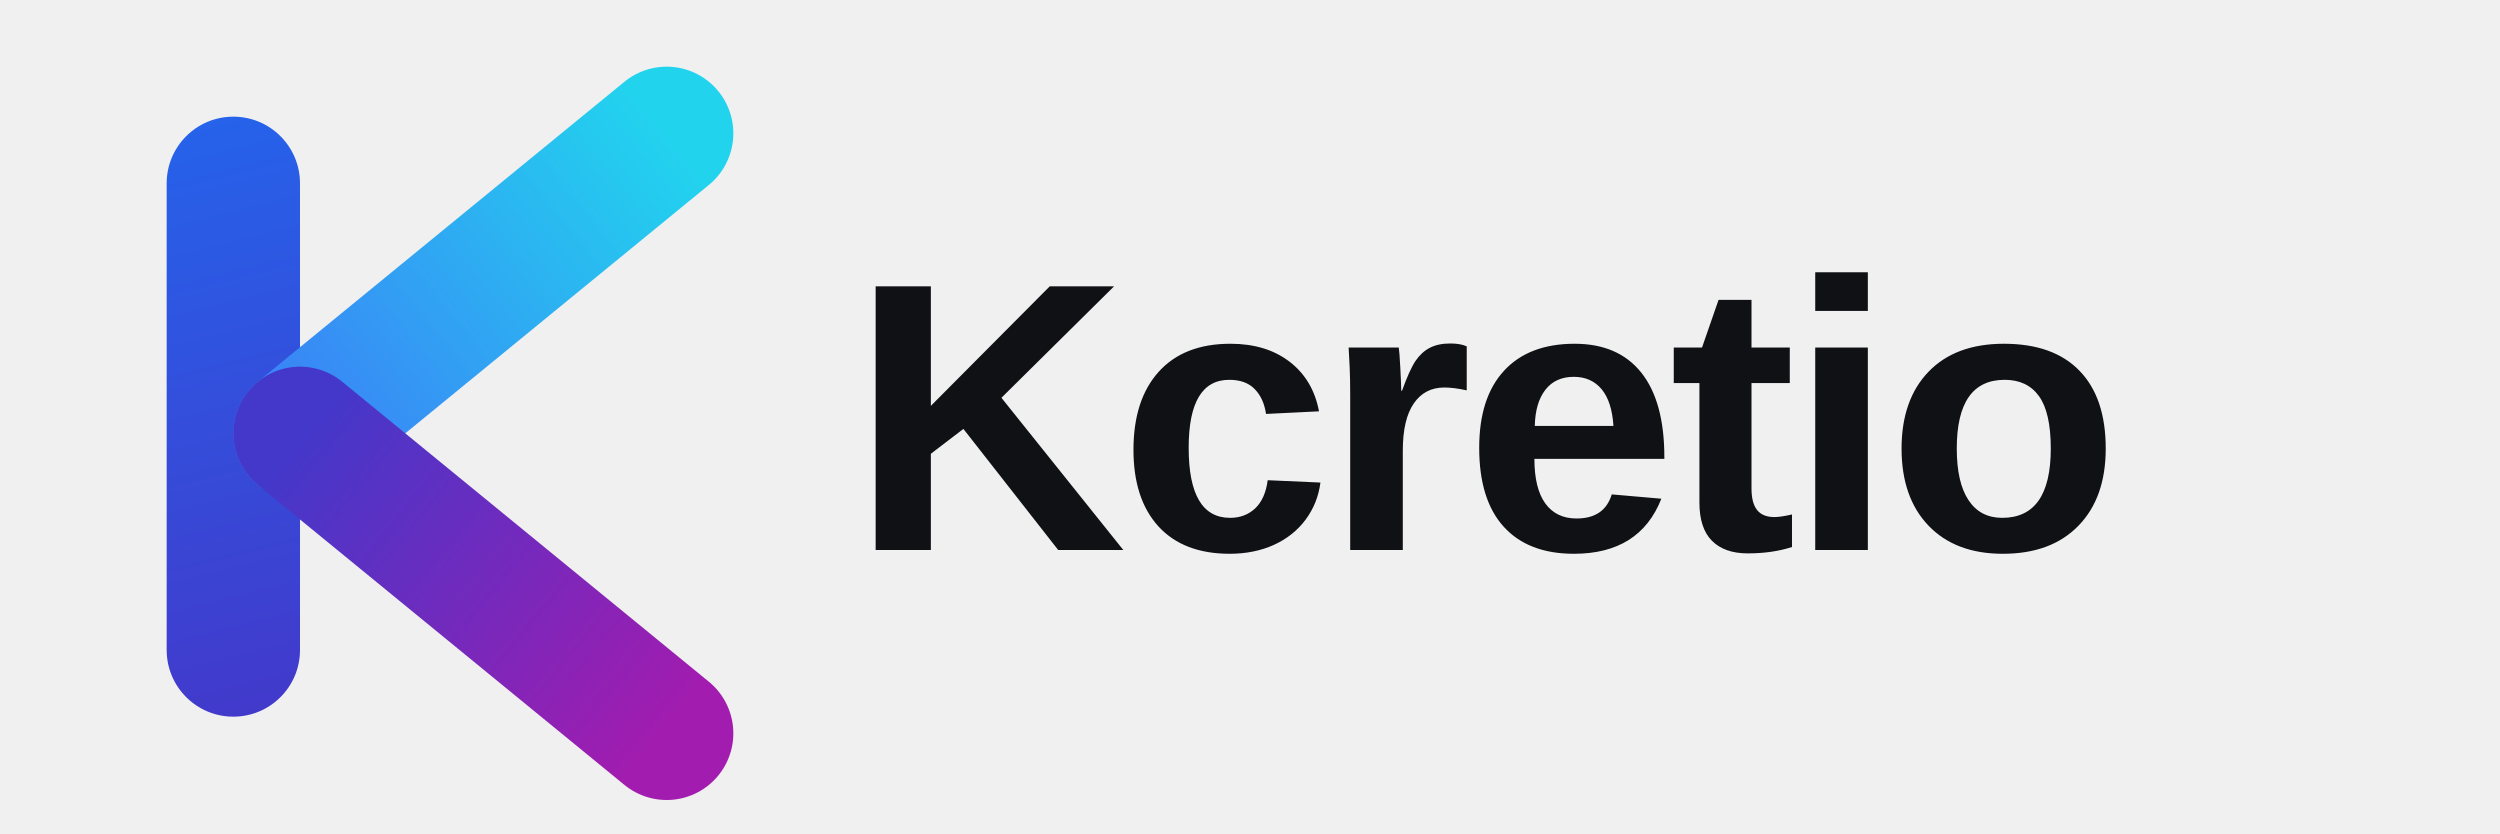
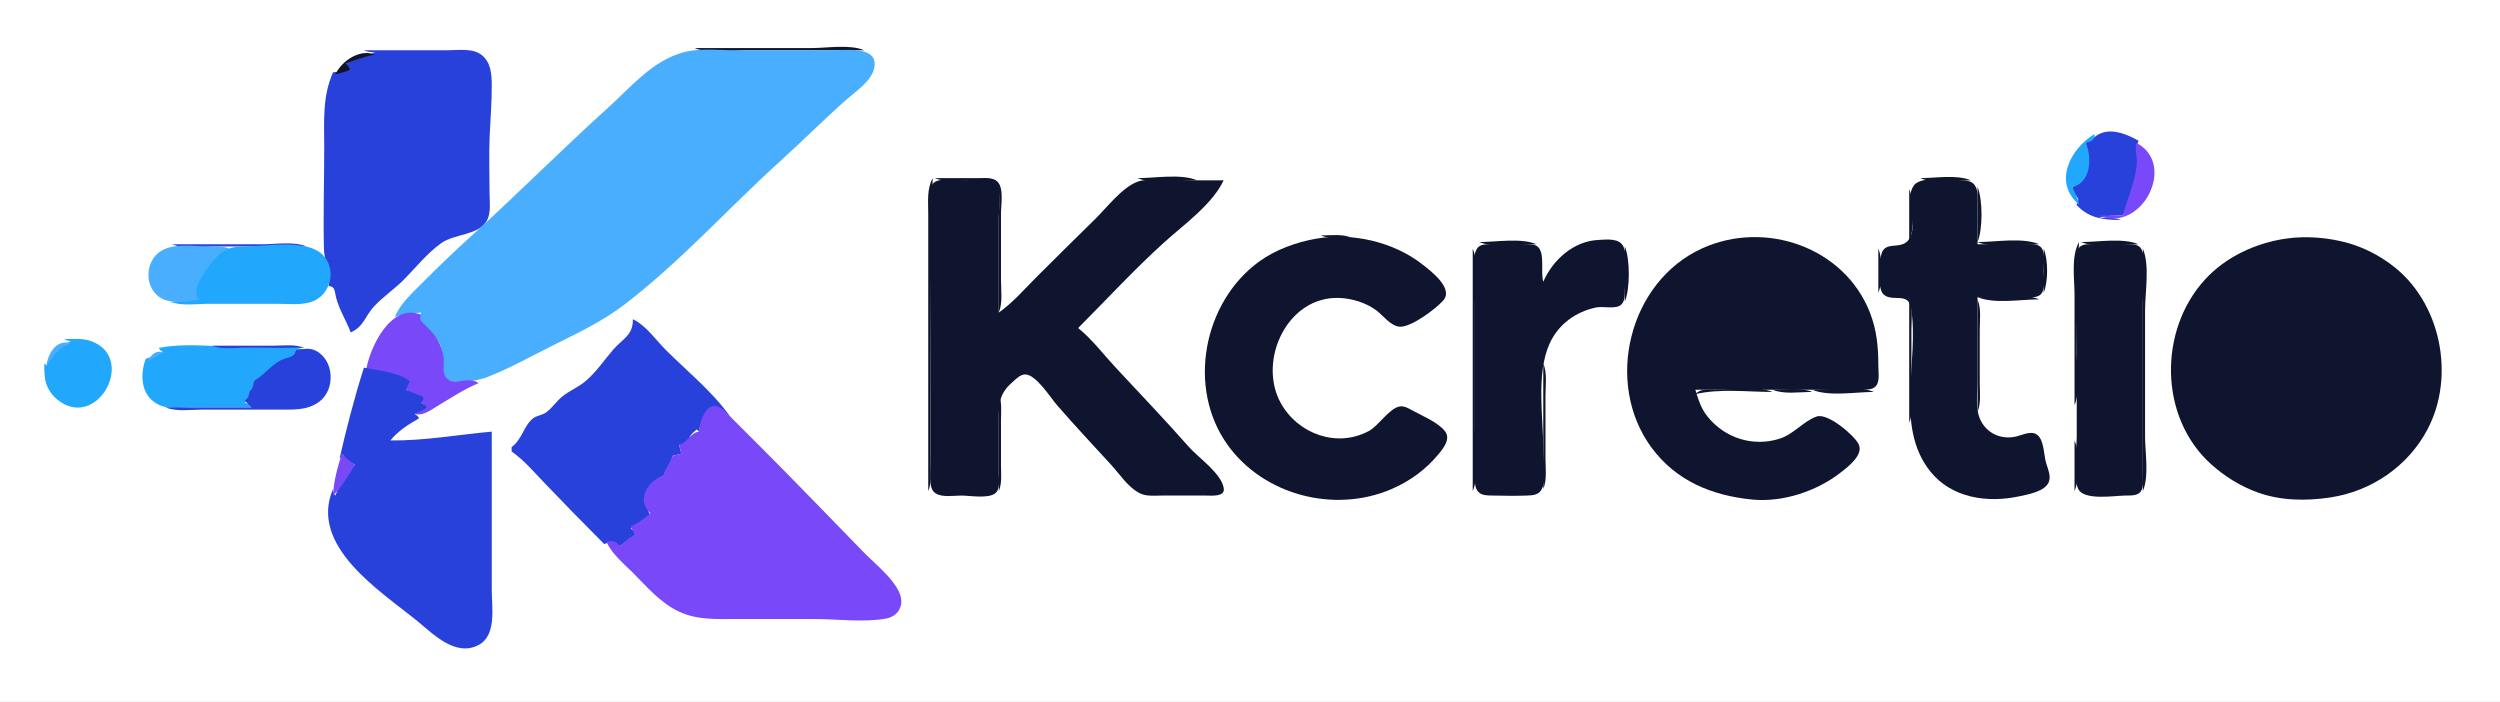
- <svg xmlns="http://www.w3.org/2000/svg" viewBox="0 0 300 100" fill="none">
-   <defs>
-     <linearGradient id="kcretio-bar" x1="20" y1="14" x2="38" y2="86" gradientUnits="userSpaceOnUse">
-       <stop offset="0" stop-color="#2563EB" />
-       <stop offset="1" stop-color="#4338CA" />
-     </linearGradient>
-     <linearGradient id="kcretio-upper" x1="36" y1="52" x2="80" y2="16" gradientUnits="userSpaceOnUse">
-       <stop offset="0" stop-color="#3B82F6" />
-       <stop offset="1" stop-color="#22D3EE" />
-     </linearGradient>
-     <linearGradient id="kcretio-lower" x1="36" y1="52" x2="80" y2="88" gradientUnits="userSpaceOnUse">
-       <stop offset="0" stop-color="#4338CA" />
-       <stop offset="1" stop-color="#A21CAF" />
-     </linearGradient>
-   </defs>
-   <rect x="20" y="14" width="16" height="72" rx="8" fill="url(#kcretio-bar)" />
-   <line x1="36" y1="52" x2="80" y2="16" stroke="url(#kcretio-upper)" stroke-width="16" stroke-linecap="round" />
-   <line x1="36" y1="52" x2="80" y2="88" stroke="url(#kcretio-lower)" stroke-width="16" stroke-linecap="round" />
-   <text x="102" y="66" font-family="Arial, Helvetica, sans-serif" font-weight="800" font-size="46" letter-spacing="-1" fill="#0F1115">Kcretio</text>
+ <svg xmlns="http://www.w3.org/2000/svg" viewBox="313.915 274.198 1134.095 318.114">
+   <path style="fill:#ffffff; stroke:none;" d="M313.915 274.198L313.915 592.312L1448.01 592.312L1448.01 274.198Z" />
+   <path style="fill:#10152f; stroke:none;" d="M629 296C635.678 298.802 645.784 297 653 297L706 297C699.322 294.198 689.216 296 682 296L629 296z" />
+   <path style="fill:#2941db; stroke:none;" d="M479 297C480.769 297.779 482.036 297.912 484 298L471 303L473 306L465 307C460.082 318.075 461 329.099 461 341C461 356.308 460.498 371.704 460.859 387C461.008 393.331 464.246 397.267 463 404C465.967 404 465.674 406.364 466.333 409C467.778 414.777 470.983 419.525 473 425C478.915 422.434 479.478 417.663 483.529 413.274C487.626 408.834 492.933 405.29 497.215 400.96C502.683 395.431 507.579 389.157 514.015 384.542C520.174 380.124 531.128 381.05 534.856 374.164C536.727 370.71 536 365.779 536 362C536.001 353.356 535.661 344.635 536.039 336C536.377 328.296 537.037 320.754 536.999 313C536.976 308.171 536.698 302.868 532.775 299.434C528.69 295.856 522.019 297 517 297L479 297z" />
+   <path style="fill:#48aefd; stroke:none;" d="M493 418C496.878 416.643 500.903 416.174 505 416C502.237 421.445 510.518 424.916 513.002 429.285C515.828 434.258 513.116 440.01 515.063 444.655C516.92 449.084 530.291 447.031 534 445.633C544.201 441.79 554.244 436.125 564 431.247C575.318 425.588 586.887 420.218 597 412.497C622.477 393.047 644.279 368.633 668 347.17C678.115 338.017 687.774 328.305 698 319.286C702.23 315.555 709.33 310.924 710.512 305.001C712.524 294.907 697.774 297 692 297L648 297C640.256 297 631.537 295.898 624 297.927C609.94 301.714 600.39 313.433 590 322.83C568.315 342.443 547.677 363.216 526 382.83C518.784 389.359 511.883 396.114 505 403C500.417 407.584 495.561 411.951 493 418z" />
+   <path style="fill:#10152f; stroke:none;" d="M466 308L473 306C472.339 304.603 472.036 304.186 471 303C475.369 301.544 479.408 299.679 484 299C477.071 296.175 468.925 301.861 466 308" />
+   <path style="fill:#2941db; stroke:none;" d="M1260 339C1262.48 346.213 1262.19 356.132 1254 359C1254 363.278 1258.3 363.167 1256 367L1255 366C1260.43 373.013 1267.65 373.999 1276 374C1272.84 372.673 1269.41 373 1266 373C1269.66 371.919 1273.2 372 1277 372C1279.85 364.514 1282.66 357.057 1283.53 349C1283.96 345.011 1282.66 341.977 1284 338C1279.06 335.308 1272.92 332.491 1267.18 334.563C1264.54 335.518 1262.58 337.838 1260 339z" />
+   <path style="fill:#21a8fc; stroke:none;" d="M1264 335C1253.16 341.682 1245.1 356.766 1257 367C1256.54 364.026 1255.17 361.748 1254 359C1262.34 357.265 1263.14 345.631 1260 339C1262.4 338.441 1264.61 337.679 1264 335z" />
+   <path style="fill:#7848f9; stroke:none;" d="M1283 339C1282.27 342.496 1283.6 345.51 1283.22 349C1282.35 357.144 1278.9 364.226 1277 372L1266 372C1285.55 380.202 1301.67 348.546 1283 339z" />
+   <path style="fill:#10152f; stroke:none;" d="M737 355C734.333 359.998 735 365.449 735 371L735 397L735 497C736.769 492.785 736 487.535 736 483L736 454C736 420.991 736.234 387.844 737 355z" />
+   <path style="fill:#10152f; stroke:none;" d="M738 355C743.47 357.295 751.106 355.988 757 356C759.415 356.005 762.56 355.612 764.682 357.028C768.58 359.629 767 367.989 767 372L767 416C768.875 411.531 768 405.809 768 401L768 371C768 367.12 769.407 359.614 766.397 356.603C764.326 354.533 760.659 355.005 758 355L738 355z" />
+   <path style="fill:#10152f; stroke:none;" d="M830 355C837.409 358.109 848.976 356 857 356C849.591 352.891 838.024 355 830 355z" />
+   <path style="fill:#10152f; stroke:none;" d="M1185 355C1191.44 357.704 1201.03 356 1208 356C1201.56 353.296 1191.97 355 1185 355z" />
+   <path style="fill:#10152f; stroke:none;" d="M803 423C815.93 410.07 828.441 396.438 842 384.17C850.834 376.177 863.907 366.921 869 356L843 356C838.966 356 833.843 355.187 830 356.603C822.904 359.22 816.061 368.339 810.714 373.576C801.766 382.341 792.859 391.141 784 400C778.54 405.46 773.322 411.546 767 416L767 373C767 369.071 768.544 360.85 765.972 357.603C763.435 354.4 754.632 356 751 356C747.469 356 740.543 354.699 737.603 357.028C735.435 358.745 736.005 362.58 736 365L736 385L736 467L736 489C736.006 491.946 735.484 496.081 738.318 497.972C741.287 499.954 746.611 499 750 499C753.929 499 762.15 500.544 765.397 497.972C767.749 496.109 766.999 491.617 767 489L767 465C767 457.546 767.068 452.909 773.015 447.724C774.622 446.323 776.672 444.043 778.996 444.055C783.918 444.079 790.46 454.585 793.424 458C801.377 467.159 809.702 476.07 817.914 485C821.874 489.305 825.639 495.292 831 497.972C833.997 499.471 837.755 499 841 499L861 499C863.285 498.995 869.569 499.72 869.083 495.852C868.235 489.107 857.525 481.807 853.286 477C842.483 464.753 831.216 452.946 820.089 441C814.498 434.997 809.394 428.156 803 423z" />
+   <path style="fill:#10152f; stroke:none;" d="M1211 409L1231 409C1233.47 408.999 1237.31 409.624 1239.4 407.972C1242.07 405.853 1241 399.98 1241 397C1241 394.09 1241.91 389.052 1239.97 386.603C1238.26 384.435 1234.42 385.005 1232 385L1211 385L1211 367C1211 364.266 1211.42 360.719 1209.82 358.318C1208.48 356.305 1206.21 356.116 1204 356.019C1198.98 355.799 1185.25 353.754 1182.03 358.434C1177.54 364.96 1184.38 376.083 1179.97 382.682C1176.06 388.543 1167.46 381.892 1167.02 392.001C1166.86 395.693 1165.38 405.417 1168.6 407.972C1172.72 411.235 1179.65 406.596 1180.85 414.019C1184.72 437.831 1173.08 467.347 1189.52 487.996C1199.25 500.215 1215.57 502.461 1230 499.332C1233.98 498.469 1241.71 497.133 1243.36 492.786C1244.42 489.976 1242.8 486.681 1242.04 484C1241.02 480.422 1241.23 473.198 1237.57 471.121C1234.84 469.569 1230.77 471.775 1228 472.327C1221.67 473.588 1215.44 470.88 1212.46 464.996C1209.83 459.82 1211 452.628 1211 447L1211 409z" />
+   <path style="fill:#10152f; stroke:none;" d="M1211 359L1211 384C1213.41 378.25 1213.41 364.75 1211 359z" />
+   <path style="fill:#10152f; stroke:none;" d="M1180 360L1180 384C1182.35 378.403 1182.35 365.597 1180 360z" />
+   <path style="fill:#10152f; stroke:none;" d="M913 381C917.217 382.769 922.459 382 927 382C922.783 380.231 917.541 381 913 381" />
+   <path style="fill:#10152f; stroke:none;" d="M911 382.464C901.887 384.074 892.511 387.449 885 392.927C859.804 411.308 852.231 450.088 870.789 476C887.186 498.896 919.284 507.133 945 496.127C953.534 492.475 960.762 487.21 966.671 480C968.874 477.311 972.093 473.122 969.381 469.761C966.124 465.723 959.49 463.024 955 460.594C953.259 459.652 951.253 458.352 949.174 458.542C944.49 458.972 939.365 467.265 935 469.647C920.491 477.566 902.668 471.082 894.905 457C884.242 437.657 898.062 408.024 922 409.38C927.574 409.695 933.455 411.558 938 414.789C941.265 417.111 944.708 422.196 949 422.404C954.152 422.655 965.352 414.25 968.638 410.482C973.484 404.926 962.824 397.003 959 394.015C946.051 383.9 927.228 379.596 911 382.464z" />
+   <path style="fill:#10152f; stroke:none;" d="M1083 451L1144 451C1148.99 451 1154.01 451.142 1159 450.985C1160.99 450.922 1163.58 450.975 1164.97 449.258C1166.77 447.033 1166 442.65 1166 440C1166 431.526 1165.3 423.973 1162.19 416C1150.59 386.294 1114.57 373.864 1086 386.9C1052.9 402.004 1041.58 447.733 1062.93 477C1074.15 492.38 1090.63 499.088 1109 500.83C1122.78 502.137 1138.24 496.954 1149 488.482C1152.26 485.919 1159.67 480.377 1156.95 475.464C1154.66 471.318 1142.95 461.392 1138 463.157C1131.84 465.354 1127.63 471.23 1121 473.275C1108.99 476.982 1096.26 472.933 1088.39 462.996C1085.57 459.435 1084.24 455.293 1083 451z" />
+   <path style="fill:#10152f; stroke:none;" d="M1351 382.428C1337.25 384.402 1323.63 390.678 1314.17 401.015C1293.04 424.109 1293.28 463.548 1317 484.826C1323.17 490.357 1330.22 494.737 1338 497.564C1348.52 501.386 1360.07 501.515 1371 499.866C1389.67 497.048 1406.25 485.773 1415.11 469C1428.01 444.571 1421.03 411.043 1399 394.478C1392.98 389.953 1386.25 386.473 1379 384.428C1370.19 381.945 1360.07 381.126 1351 382.428z" />
+   <path style="fill:#10152f; stroke:none;" d="M1014 402C1012.74 397.741 1014.7 390.042 1011.97 386.603C1010.59 384.864 1007.98 385.042 1006 385.005C1000.68 384.904 995.323 384.903 990.004 385.005C987.686 385.049 984.956 384.936 983.742 387.318C980.68 393.324 983 405.336 983 412L983 472C983 478 982.959 484.001 983.001 490C983.017 492.418 982.732 495.526 984.603 497.397C986.258 499.052 988.84 498.955 991 498.995C996.303 499.095 1001.7 499.212 1007 498.981C1009.22 498.884 1011.62 498.712 1012.97 496.682C1015.81 492.435 1014 482.934 1014 478C1014 463.216 1010.67 443.75 1016.9 430C1020.86 421.288 1028.74 415.6 1038 413.67C1041.21 413 1046.91 414.672 1049.4 412.357C1051.09 410.786 1050.96 408.103 1051 406C1051.1 400.413 1052.66 391.322 1050.4 386.148C1048.62 382.072 1042.63 382.862 1039 383.04C1027.73 383.591 1018.35 392.05 1014 402z" />
+   <path style="fill:#10152f; stroke:none;" d="M985 384C992.169 387.008 1003.24 385 1011 385C1003.83 381.992 992.761 384 985 384z" />
+   <path style="fill:#10152f; stroke:none;" d="M1211 384C1218.65 387.209 1230.71 385 1239 385C1231.35 381.79 1219.29 384 1211 384z" />
+   <path style="fill:#10152f; stroke:none;" d="M1257 384C1253.35 390.834 1255 400.4 1255 408L1255 458C1257.8 451.322 1256 441.216 1256 434C1256 417.304 1256.61 400.538 1257 384z" />
+   <path style="fill:#10152f; stroke:none;" d="M1258 384C1265.17 387.008 1276.24 385 1284 385C1276.83 381.992 1265.76 384 1258 384z" />
+   <path style="fill:#2941db; stroke:none;" d="M392 385C397.707 387.395 405.846 386 412 386L453 386C447.293 383.605 439.154 385 433 385L392 385z" />
+   <path style="fill:#10152f; stroke:none;" d="M1257.6 386.028C1255.44 387.745 1256.01 391.58 1256 394L1256 415L1256 472C1256 478.704 1253.9 489.661 1256.6 495.852C1259.04 501.424 1273 499.066 1278 498.996C1280.04 498.968 1282.69 499.171 1284.4 497.821C1286.55 496.114 1285.99 492.41 1286 490L1286 468L1286 411C1286 404.619 1288.24 393.089 1285.4 387.318C1284.21 384.903 1281.31 385.048 1279 385.005C1274.01 384.91 1268.99 384.966 1264 385.001C1262.01 385.014 1259.28 384.699 1257.6 386.028z" />
+   <path style="fill:#48aefd; stroke:none;" d="M404 411C401.467 402.16 411.177 391.466 418 387C415.109 385.787 412.131 386.001 409 386C402.024 385.998 392.005 384.153 386.105 388.653C378.379 394.545 379.99 408.276 390.004 410.606C394.42 411.633 399.489 411 404 411z" />
+   <path style="fill:#21a8fc; stroke:none;" d="M404 410C399.739 411.259 395.423 411 391 411C396.217 413.189 403.381 412 409 412L439 412C444.142 412 450.033 412.761 454.999 411.196C464.602 408.169 467.195 394.686 458.956 388.653C451.039 382.855 434.399 385.94 425 386.001C421.08 386.026 417.445 386.359 414.263 388.92C410.321 392.093 399.6 405.017 404 410z" />
+   <path style="fill:#10152f; stroke:none;" d="M1051 386L1051 411C1053.41 405.25 1053.41 391.75 1051 386z" />
+   <path style="fill:#10152f; stroke:none;" d="M982 387L982 497C985.206 489.361 983 477.271 983 469L983 412C983 404.52 984.903 393.919 982 387" />
+   <path style="fill:#10152f; stroke:none;" d="M1166 387L1166 407C1168.09 402.027 1168.09 391.973 1166 387" />
+   <path style="fill:#10152f; stroke:none;" d="M1241 387L1241 407C1243.09 402.027 1243.09 391.973 1241 387" />
+   <path style="fill:#10152f; stroke:none;" d="M1286 387L1286 497C1288.9 490.081 1287 479.48 1287 472L1287 415C1287 406.729 1289.21 394.639 1286 387z" />
+   <path style="fill:#10152f; stroke:none;" d="M1084 430L1113 431L1136 430C1134.41 411.88 1113.55 402.878 1098 410.836C1090.15 414.853 1086.35 421.887 1084 430z" />
+   <path style="fill:#10152f; stroke:none;" d="M1211 409C1218.65 412.209 1230.71 410 1239 410C1231.35 406.79 1219.29 409 1211 409z" />
+   <path style="fill:#10152f; stroke:none;" d="M1180 410L1180 466C1181.88 461.531 1181 455.809 1181 451L1181 424C1181 419.464 1181.77 414.215 1180 410z" />
+   <path style="fill:#10152f; stroke:none;" d="M1211 410L1211 461C1212.66 457.041 1212 452.26 1212 448L1212 424C1212 419.464 1212.77 414.215 1211 410" />
+   <path style="fill:#10152f; stroke:none;" d="M1354 410.468C1322.26 416.416 1321.61 467.343 1354 472.56C1357.84 473.178 1362.17 473.359 1366 472.624C1397.53 466.578 1398.46 417.647 1367 410.529C1362.93 409.607 1358.09 409.701 1354 410.468z" />
+   <path style="fill:#7848f9; stroke:none;" d="M480 442C486.801 441.99 493.932 444.231 500 447C498.704 448.594 498.465 449.018 498 451C500.715 452.5 502.928 453.56 506 454L505 457L508 459L502 462C505.731 462.991 508.825 460.499 512 458.6C518.218 454.882 524.303 450.803 531 448C526.378 444.633 520.591 449.226 516.778 446.016C514.118 443.777 515.652 439.06 515.097 436C513.94 429.615 511.609 426.331 506.968 421.865C505.318 420.277 503.738 419.049 505 417C491.378 411.431 481.845 431.318 480 442z" />
+   <path style="fill:#2941db; stroke:none;" d="M601 419C601.195 426.263 596.409 427.835 592.174 432.704C587.941 437.571 584.547 442.832 579.561 447.076C576.375 449.789 572.447 451.324 569.174 453.913C566.412 456.097 564.456 459.256 561.625 461.298C559.825 462.596 557.414 462.658 555.699 464.012C551.483 467.344 550.816 473.499 546 477L546 479C551.817 483.105 556.504 488.714 561.424 493.831C570.202 502.959 579.035 512.035 588 521C591.237 519.828 592.385 519.737 595 522L602 517C601.594 514.907 601.783 514.98 600 514L609 508C604.65 500.223 606.919 493.605 615 490C615.921 486.657 618.425 484.468 619 481L623 480L622 476C622.61 476 625.61 476.39 626 476C627.616 474.384 626.07 473.549 627 472C627.682 470.863 628.989 470.011 630 469L631 470C631.429 466.723 634.108 458.208 638.614 458.765C640.781 459.034 643.265 461.789 645 463C637.177 451.894 625.599 442.603 616 433C611.312 428.31 607.021 421.867 601 419z" />
+   <path style="fill:#21a8fc; stroke:none;" d="M343 428C344.248 428.685 344.548 428.749 346 429C342.847 430.577 339.344 431.484 337 435C336.04 436.441 335.943 438.429 335 440L334 439C334.01 442.735 333.915 446.544 335.573 449.999C336.617 452.176 338.159 454.074 340.044 455.581C358.008 469.947 376.353 436.266 354.985 428.854C351.225 427.55 346.917 428 343 428z" />
+   <path style="fill:#48aefd; stroke:none;" d="M335 440C338.167 435.515 340.588 431.841 346 430C339.686 427.841 335.61 434.52 335 440z" />
+   <path style="fill:#10152f; stroke:none;" d="M1084 430C1089.96 432.5 1098.56 431 1105 431C1099.04 428.5 1090.44 430 1084 430" />
+   <path style="fill:#10152f; stroke:none;" d="M1121 430C1125.47 431.876 1131.18 431 1136 431C1131.53 429.124 1125.82 430 1121 430" />
+   <path style="fill:#21a8fc; stroke:none;" d="M386 432C386.598 433.195 386.466 432.977 388 434L380 437C377.148 444.826 377.889 454.758 387.001 458.258C391.149 459.851 396.633 459 401 459L428 459C427.02 457.217 427.092 457.406 425 457C426.632 455.074 426.966 454.489 427 452C429.207 450.428 429.303 449.682 429 447C434.213 445.047 436.79 440.684 441.431 438.065C444.395 436.392 447.56 436.648 448 433L452 433C445.806 430.401 436.686 432 430 432C415.48 432 400.357 429.335 386 432z" />
+   <path style="fill:#2941db; stroke:none;" d="M410 431C414.215 432.769 419.464 432 424 432L452 432C447.785 430.231 442.536 431 438 431L410 431" />
+   <path style="fill:#2941db; stroke:none;" d="M448 433C447.539 436.551 444.246 436.155 441.389 437.583C436.808 439.874 433.64 444.462 429 447C428.817 449.428 428.577 450.17 427 452C426.801 454.106 426.544 454.543 425 456L428 459L389 459C393.969 461.085 400.65 460 406 460L440 460C446.579 460 453.336 460.581 458.892 456.312C466.192 450.702 465.525 437.381 456.985 433.194C454.136 431.797 450.987 432.631 448 433" />
+   <path style="fill:#48aefd; stroke:none;" d="M381 438L388 434C384.452 433.066 382.602 434.945 381 438z" />
+   <path style="fill:#10152f; stroke:none;" d="M1014 439L1014 496C1015.77 491.785 1015 486.535 1015 482L1015 454C1015 449.191 1015.88 443.469 1014 439z" />
+   <path style="fill:#2941db; stroke:none;" d="M479 441C474.732 454.437 471.14 468.262 468 482C469.3 481.35 469 481.853 469 480C470.753 482.578 472.116 483.815 475 485C471.402 489.231 468.133 493.86 466 499C465.014 497.522 465 497.797 465 496C453.835 521.882 486.642 542.435 503 555.739C510.353 561.72 520.456 572.312 530.981 566.821C539.298 562.482 537 549.72 537 542L537 470C521.671 471.375 506.229 474.208 491 474C494.494 469.708 499.186 466.683 504 464C503.402 462.805 503.534 463.023 502 462C504.222 461.19 505.99 460.261 508 459C506.861 457.985 506.388 457.691 505 457C505.986 455.521 506 455.797 506 454C503.189 453.299 500.696 452.059 498 451L500 447C493.88 443.003 486.196 442.325 479 441" />
+   <path style="fill:#10152f; stroke:none;" d="M1083 453C1094.01 450.378 1106.71 452 1118 452C1110.84 448.997 1099.74 450.997 1092 451C1088.68 451.001 1085.28 450.396 1083 453z" />
+   <path style="fill:#10152f; stroke:none;" d="M1118 451C1123.22 453.191 1130.37 452 1136 452C1130.78 449.809 1123.63 451 1118 451z" />
+   <path style="fill:#10152f; stroke:none;" d="M1136 451C1143.65 454.209 1155.71 452 1164 452C1156.35 448.79 1144.29 451 1136 451" />
+   <path style="fill:#10152f; stroke:none;" d="M767 453L767 497C768.552 493.301 768 488.983 768 485L768 465C768 461.017 768.552 456.699 767 453" />
+   <path style="fill:#7848f9; stroke:none;" d="M631 470C627.129 470.478 625.968 474.812 622 476L623 480L619 481C618.079 484.344 615.575 486.532 615 490C607.971 491.916 602.226 501.165 609 507C606.125 509.399 603.456 511.534 600 513L602 517C599.093 517.959 597.425 520.17 595 522C593.142 519.428 592.065 519.272 589 520C591.614 525.605 596.668 529.668 601 534C607.458 540.458 613.569 547.755 622 551.676C630.334 555.552 639.051 555 648 555L683 555C693.52 555 705.651 556.683 715.996 554.772C720.282 553.979 723.263 550.466 722.728 546C721.846 538.649 710.965 530.105 705.985 525C690.361 508.983 674.808 492.808 659 477L646 464.001C644.082 462.099 641.804 459.121 639.04 458.461C633.757 457.201 631.249 466.292 631 470z" />
+   <path style="fill:#10152f; stroke:none;" d="M1255 474L1255 497C1257.28 491.557 1257.28 479.443 1255 474" />
+   <path style="fill:#7848f9; stroke:none;" d="M469 480C467.016 486.206 465.282 492.461 465 499C469.031 495.004 472.027 489.823 475 485C472.636 483.563 470.882 482.02 469 480z" />
</svg>
